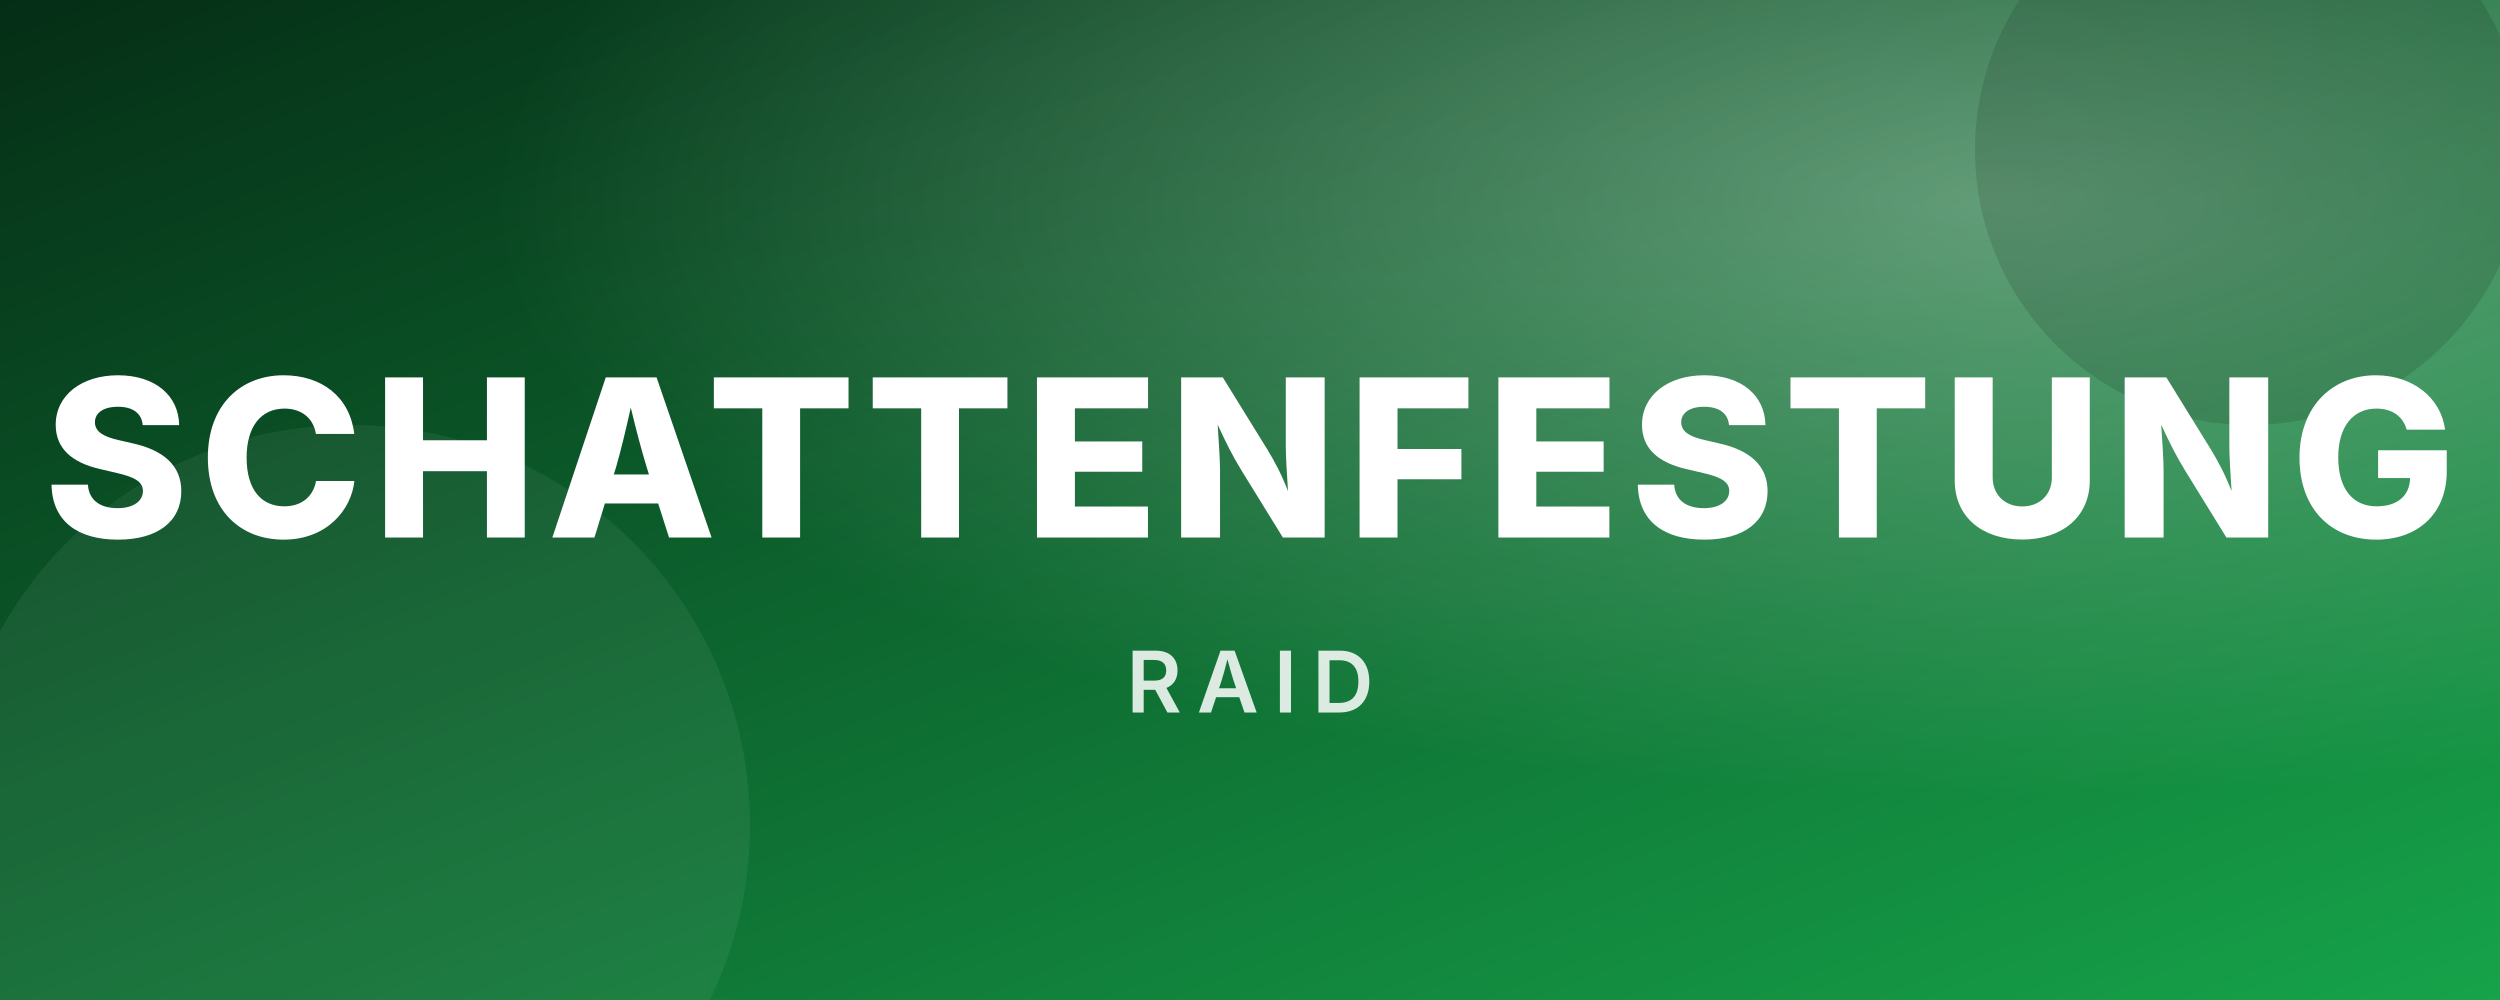
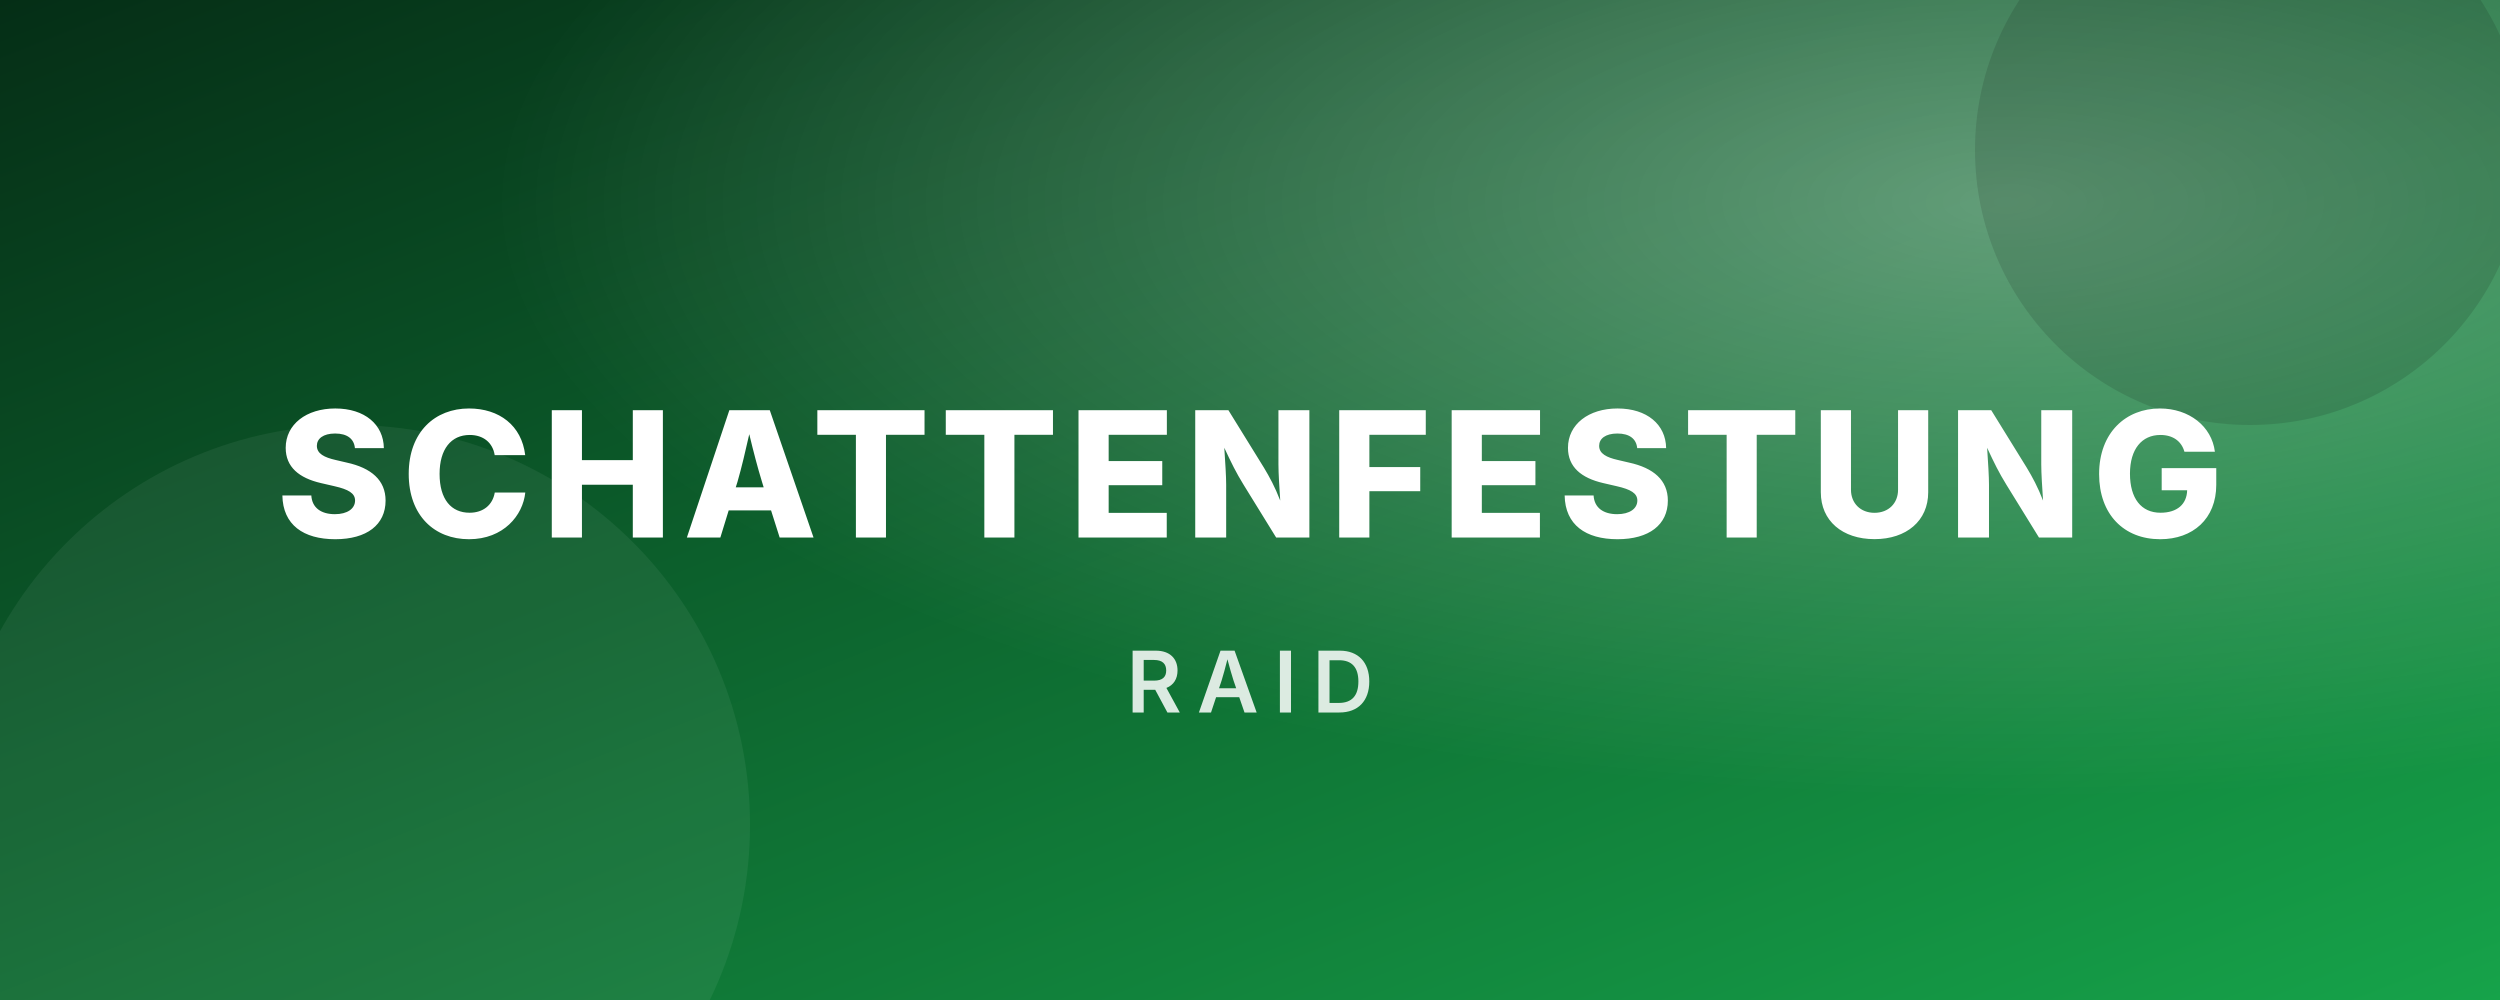
<svg xmlns="http://www.w3.org/2000/svg" viewBox="0 0 1000 400" width="1000" height="400">
  <defs>
    <linearGradient id="bg" x1="0" y1="0" x2="1" y2="1">
      <stop offset="0" stop-color="#052e16" />
      <stop offset="1" stop-color="#16a34a" />
    </linearGradient>
    <radialGradient id="glow" cx="0.8" cy="0.2" r="0.6">
      <stop offset="0" stop-color="#ffffff" stop-opacity="0.35" />
      <stop offset="1" stop-color="#ffffff" stop-opacity="0" />
    </radialGradient>
  </defs>
  <rect width="1000" height="400" fill="url(#bg)" />
  <rect width="1000" height="400" fill="url(#glow)" />
  <circle cx="140" cy="330" r="160" fill="#ffffff" fill-opacity="0.06" />
  <circle cx="900" cy="60" r="110" fill="#000000" fill-opacity="0.12" />
-   <text x="500" y="215" text-anchor="middle" font-family="Inter, Arial, sans-serif" font-size="88" font-weight="800" fill="#ffffff" letter-spacing="4">SCHATTENFESTUNG</text>
+   <text x="500" y="215" text-anchor="middle" font-family="Inter, Arial, sans-serif" font-size="70" font-weight="800" fill="#ffffff" letter-spacing="4">SCHATTENFESTUNG</text>
  <text x="500" y="285" text-anchor="middle" font-family="Inter, Arial, sans-serif" font-size="34" font-weight="600" fill="#ffffff" fill-opacity="0.85" letter-spacing="6">RAID</text>
</svg>
